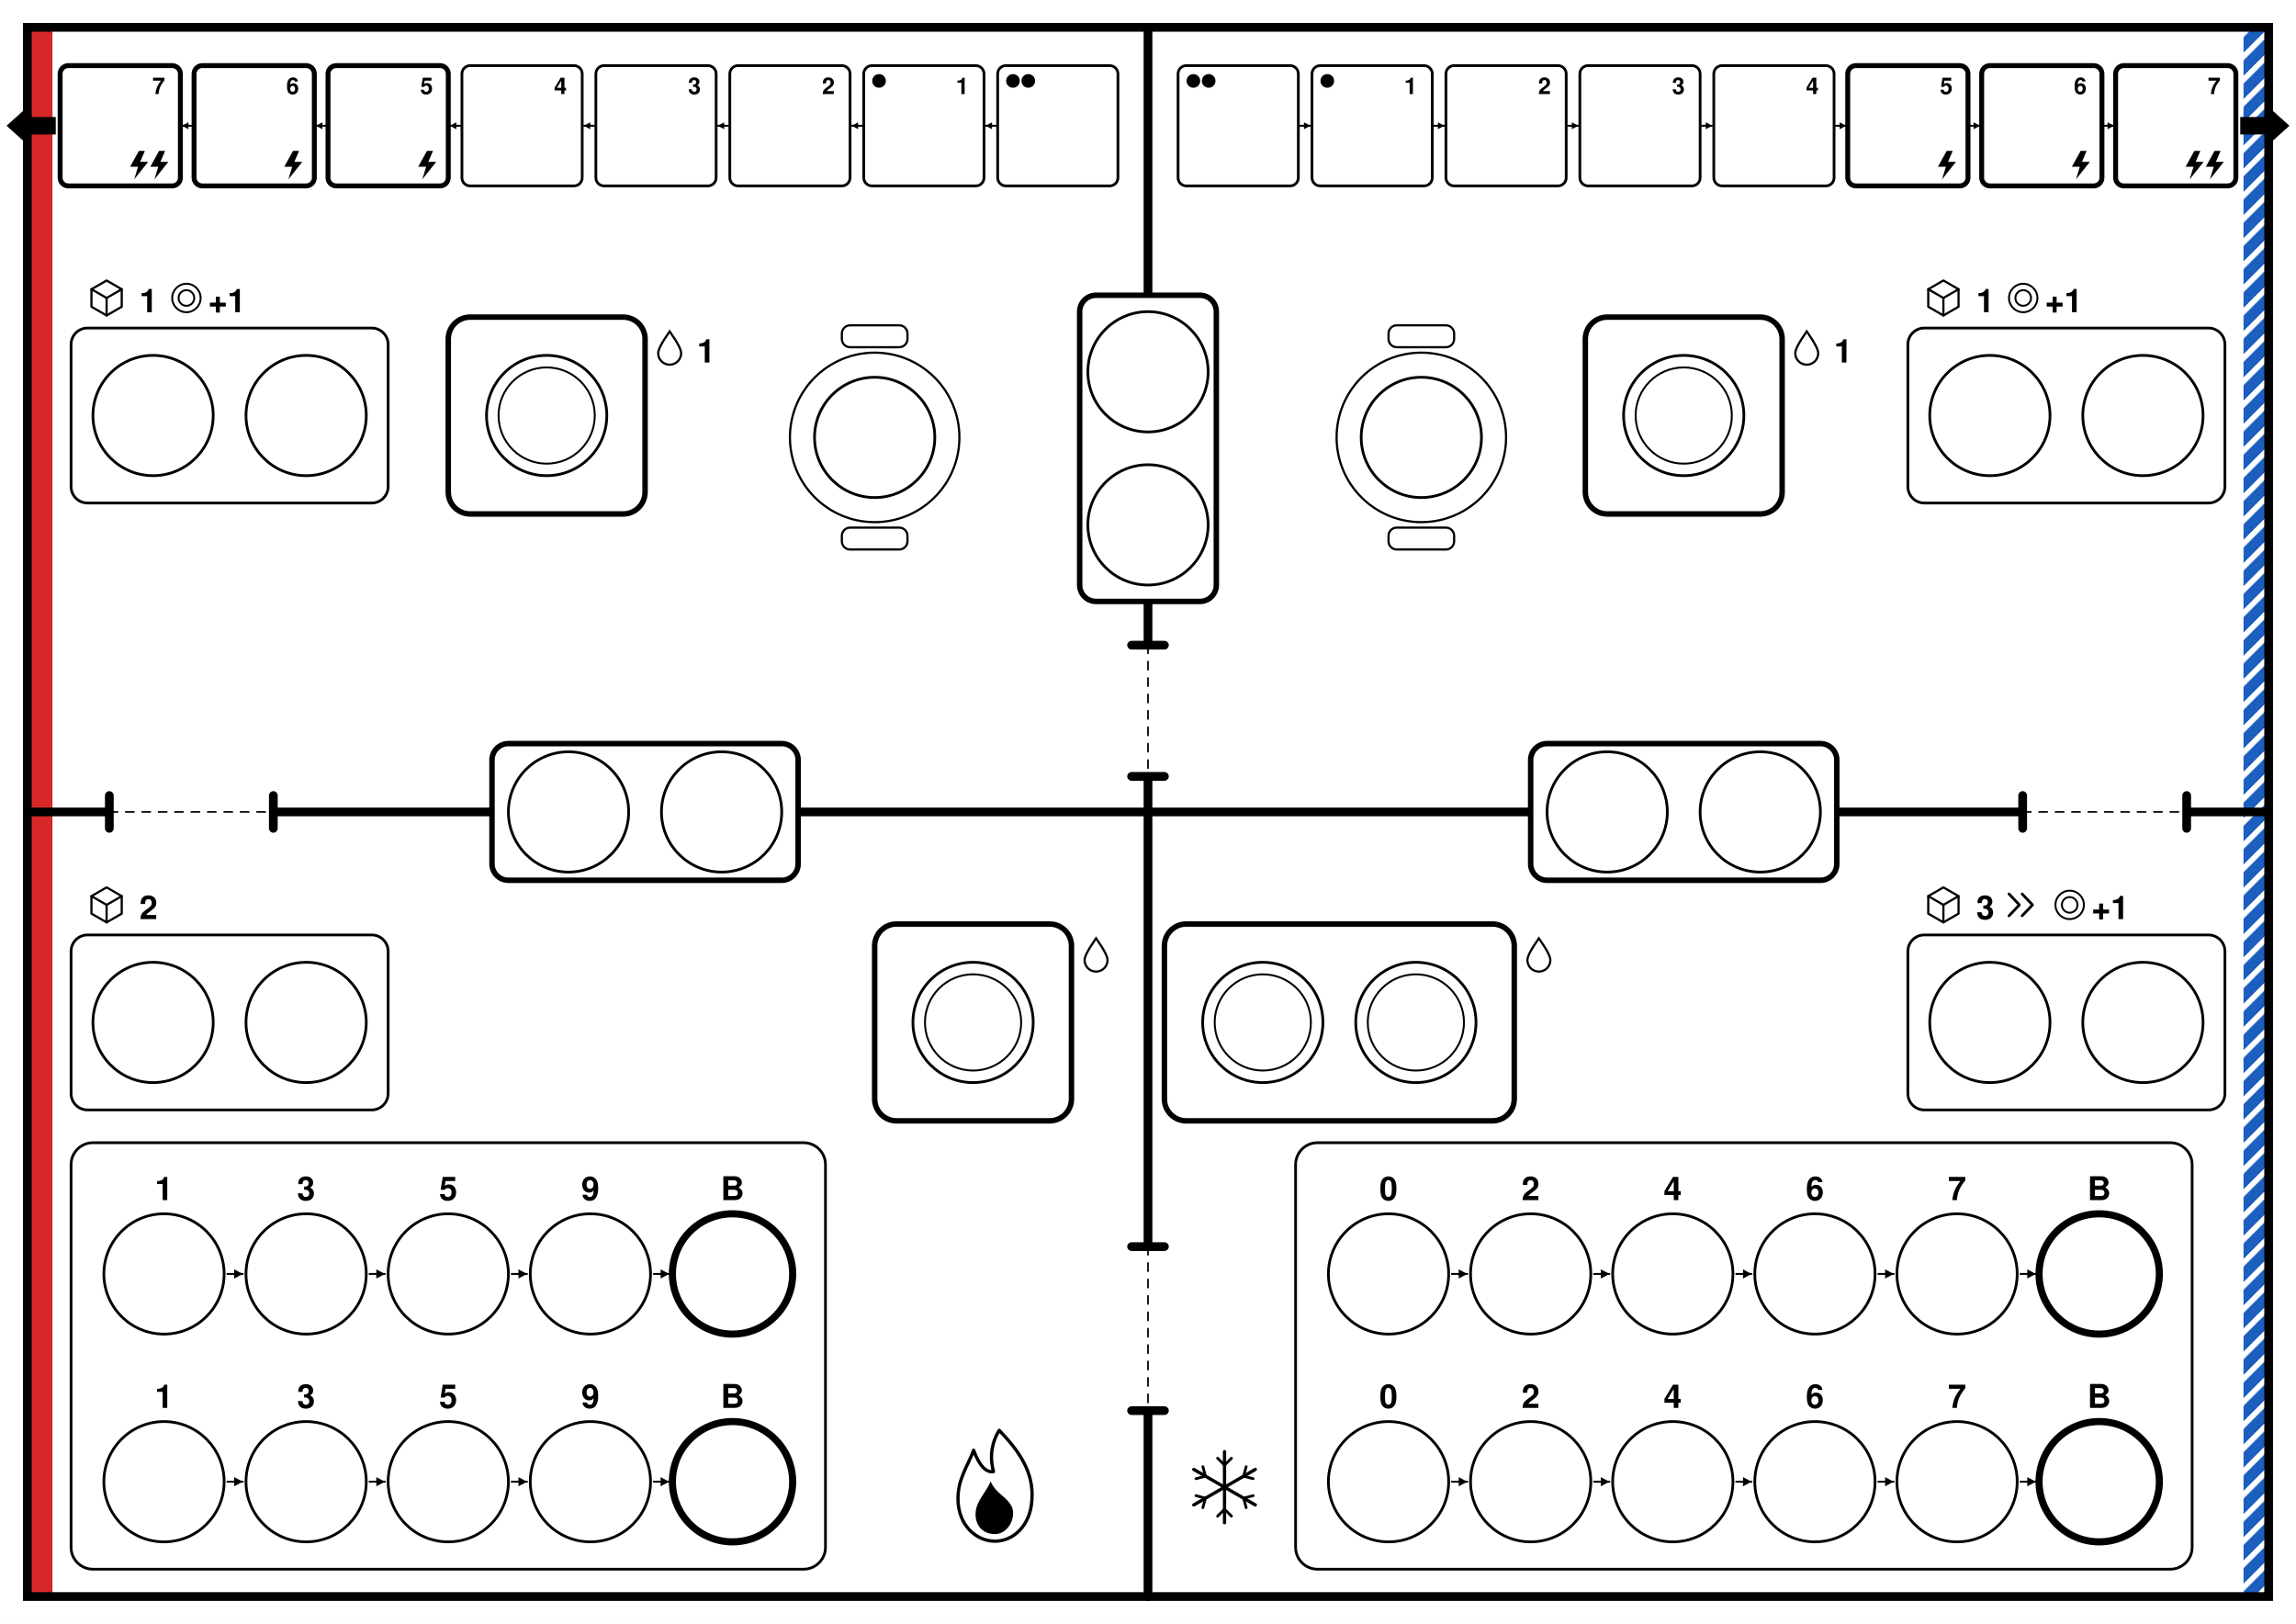
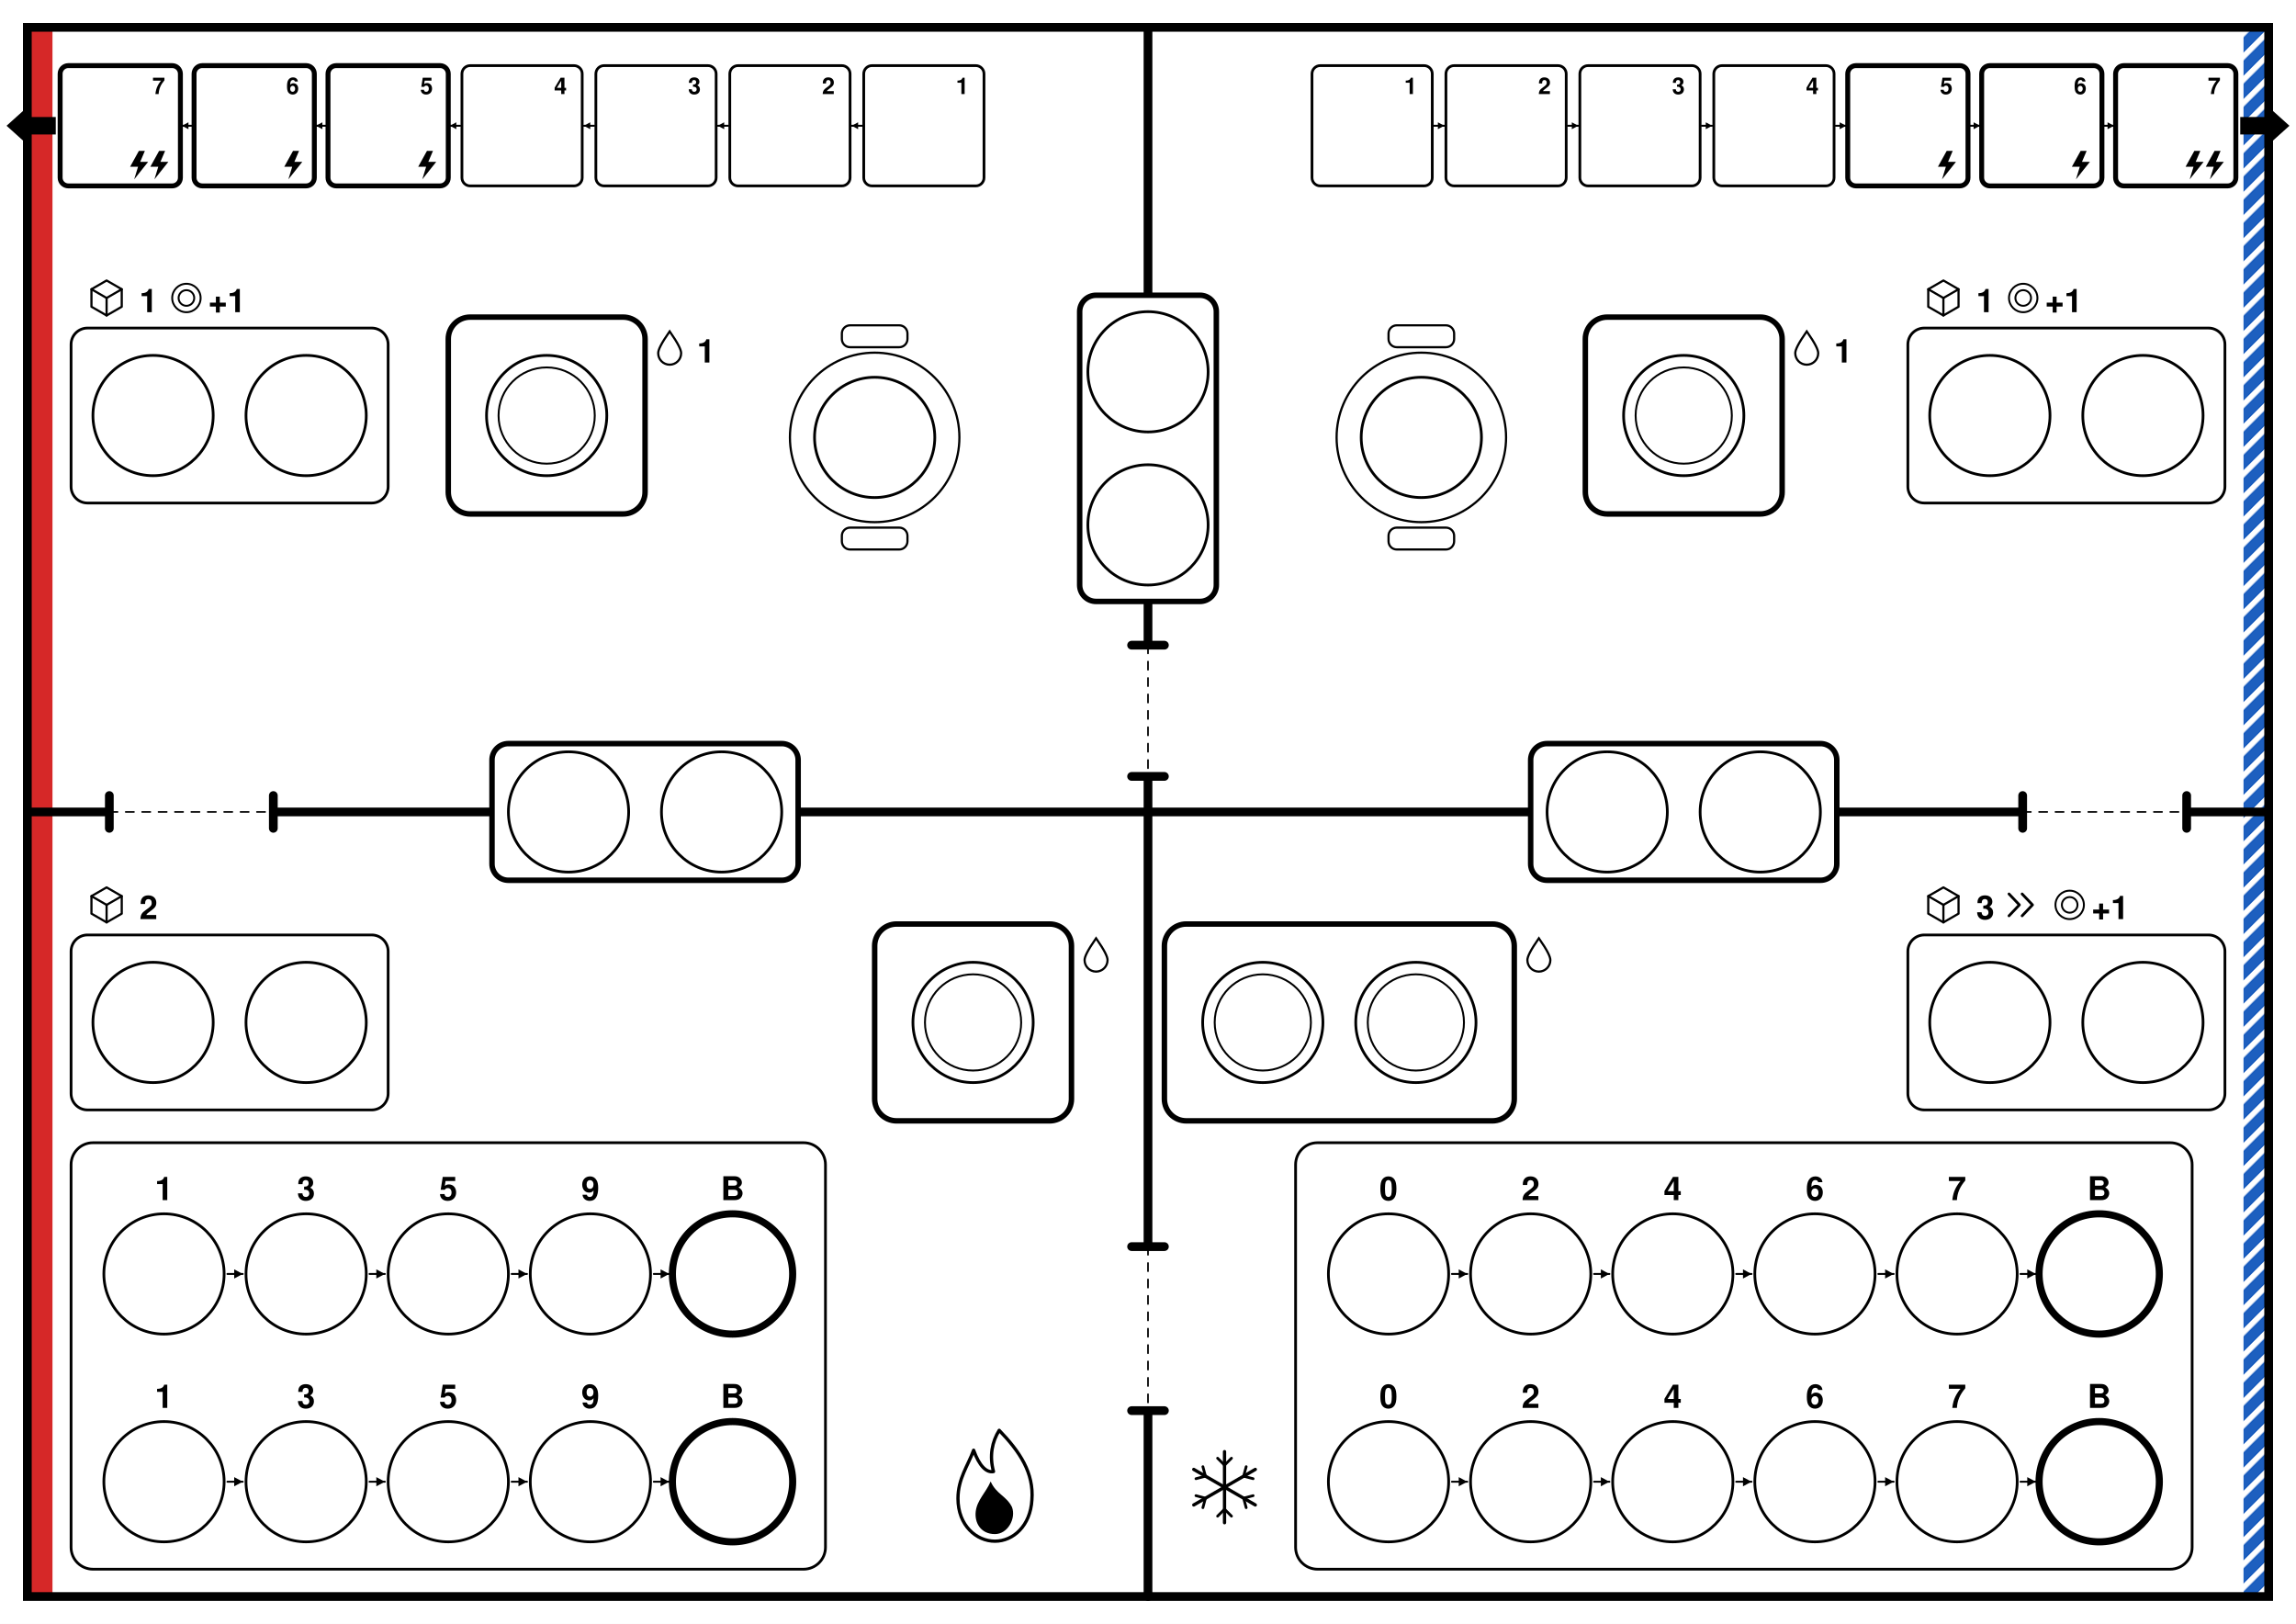
<svg xmlns="http://www.w3.org/2000/svg" width="420mm" height="297mm" viewBox="0 0 420 297">
  <rect width="420" height="297" fill="#fff" />
  <defs>
    <pattern id="blue-hatch" width="3" height="3" patternUnits="userSpaceOnUse" patternTransform="rotate(45)">
      <rect width="3" height="3" fill="#1d5fbf" />
      <rect width="1" height="3" fill="#fff" />
    </pattern>
  </defs>
  <g id="sidor">
    <rect x="5.00" y="5.00" width="4.60" height="287.00" rx="0" fill="#d62828" stroke="#000" stroke-width="0" />
    <rect x="410.40" y="5.00" width="4.60" height="287.00" rx="0" fill="url(#blue-hatch)" stroke="#000" stroke-width="0" />
  </g>
  <g id="vaggar">
    <rect x="5.00" y="5.00" width="410.00" height="287.00" rx="0" fill="none" stroke="#000" stroke-width="1.6" />
    <line x1="210.00" y1="5.00" x2="210.00" y2="292.00" stroke="#000" stroke-width="1.6" stroke-linecap="round" />
    <line x1="5.00" y1="148.50" x2="415.00" y2="148.50" stroke="#000" stroke-width="1.6" stroke-linecap="round" />
  </g>
  <g id="dorrar">
    <rect x="208.50" y="118.00" width="3" height="24.00" fill="#fff" stroke="none" />
    <line x1="207.00" y1="118.00" x2="213.00" y2="118.00" stroke="#000" stroke-width="1.6" stroke-linecap="round" />
    <line x1="207.00" y1="142.00" x2="213.00" y2="142.00" stroke="#000" stroke-width="1.6" stroke-linecap="round" />
    <line x1="210.00" y1="118.00" x2="210.00" y2="142.00" stroke="#000" stroke-width="0.3" stroke-linecap="round" stroke-dasharray="1.5 1.5" />
    <rect x="208.50" y="228.00" width="3" height="30.00" fill="#fff" stroke="none" />
    <line x1="207.00" y1="228.00" x2="213.00" y2="228.00" stroke="#000" stroke-width="1.6" stroke-linecap="round" />
    <line x1="207.00" y1="258.00" x2="213.00" y2="258.00" stroke="#000" stroke-width="1.6" stroke-linecap="round" />
    <line x1="210.00" y1="228.00" x2="210.00" y2="258.00" stroke="#000" stroke-width="0.3" stroke-linecap="round" stroke-dasharray="1.5 1.5" />
    <rect x="20.00" y="147.00" width="30.00" height="3" fill="#fff" stroke="none" />
    <line x1="20.00" y1="145.50" x2="20.00" y2="151.50" stroke="#000" stroke-width="1.6" stroke-linecap="round" />
    <line x1="50.00" y1="145.50" x2="50.00" y2="151.50" stroke="#000" stroke-width="1.6" stroke-linecap="round" />
    <line x1="20.00" y1="148.50" x2="50.00" y2="148.50" stroke="#000" stroke-width="0.3" stroke-linecap="round" stroke-dasharray="1.5 1.5" />
    <rect x="370.00" y="147.00" width="30.00" height="3" fill="#fff" stroke="none" />
    <line x1="370.00" y1="145.50" x2="370.00" y2="151.50" stroke="#000" stroke-width="1.6" stroke-linecap="round" />
    <line x1="400.00" y1="145.50" x2="400.00" y2="151.50" stroke="#000" stroke-width="1.6" stroke-linecap="round" />
    <line x1="370.00" y1="148.50" x2="400.00" y2="148.50" stroke="#000" stroke-width="0.3" stroke-linecap="round" stroke-dasharray="1.5 1.5" />
  </g>
  <g id="rod-matsal">
-     <rect x="182.50" y="12.00" width="22.00" height="22.00" rx="1.5" fill="#fff" stroke="#000" stroke-width="0.5" />
-     <circle cx="185.30" cy="14.80" r="1.25" fill="#000" stroke="#000" stroke-width="0" />
-     <circle cx="188.10" cy="14.80" r="1.25" fill="#000" stroke="#000" stroke-width="0" />
-     <line x1="182.20" y1="23.00" x2="180.30" y2="23.00" stroke="#000" stroke-width="0.35" stroke-linecap="round" />
-     <polygon points="180.30,23.00 181.47,22.37 181.47,23.63" fill="#000" />
    <rect x="158.00" y="12.00" width="22.00" height="22.00" rx="1.5" fill="#fff" stroke="#000" stroke-width="0.5" />
    <text x="177.20" y="17.20" font-size="4.2" font-weight="bold" text-anchor="end" fill="#000" font-family="Helvetica, Arial, sans-serif">1</text>
-     <circle cx="160.80" cy="14.80" r="1.25" fill="#000" stroke="#000" stroke-width="0" />
    <line x1="157.70" y1="23.00" x2="155.80" y2="23.00" stroke="#000" stroke-width="0.35" stroke-linecap="round" />
    <polygon points="155.80,23.00 156.97,22.37 156.97,23.63" fill="#000" />
    <rect x="133.50" y="12.00" width="22.00" height="22.00" rx="1.5" fill="#fff" stroke="#000" stroke-width="0.5" />
    <text x="152.70" y="17.20" font-size="4.2" font-weight="bold" text-anchor="end" fill="#000" font-family="Helvetica, Arial, sans-serif">2</text>
    <line x1="133.20" y1="23.00" x2="131.30" y2="23.00" stroke="#000" stroke-width="0.35" stroke-linecap="round" />
    <polygon points="131.30,23.00 132.47,22.37 132.47,23.63" fill="#000" />
    <rect x="109.00" y="12.00" width="22.00" height="22.00" rx="1.5" fill="#fff" stroke="#000" stroke-width="0.5" />
    <text x="128.20" y="17.20" font-size="4.2" font-weight="bold" text-anchor="end" fill="#000" font-family="Helvetica, Arial, sans-serif">3</text>
    <line x1="108.70" y1="23.00" x2="106.80" y2="23.00" stroke="#000" stroke-width="0.35" stroke-linecap="round" />
    <polygon points="106.80,23.00 107.97,22.37 107.97,23.63" fill="#000" />
    <rect x="84.50" y="12.00" width="22.00" height="22.00" rx="1.5" fill="#fff" stroke="#000" stroke-width="0.5" />
    <text x="103.70" y="17.20" font-size="4.2" font-weight="bold" text-anchor="end" fill="#000" font-family="Helvetica, Arial, sans-serif">4</text>
    <line x1="84.20" y1="23.00" x2="82.30" y2="23.00" stroke="#000" stroke-width="0.35" stroke-linecap="round" />
    <polygon points="82.30,23.00 83.47,22.37 83.47,23.63" fill="#000" />
    <rect x="60.00" y="12.00" width="22.00" height="22.00" rx="1.5" fill="#fff" stroke="#000" stroke-width="0.9" />
    <text x="79.20" y="17.20" font-size="4.2" font-weight="bold" text-anchor="end" fill="#000" font-family="Helvetica, Arial, sans-serif">5</text>
    <polygon points="78.10,27.60 76.50,30.50 77.95,30.50 77.25,32.80 79.80,29.60 78.35,29.60 79.20,27.60" fill="#000" />
    <line x1="59.70" y1="23.00" x2="57.80" y2="23.00" stroke="#000" stroke-width="0.35" stroke-linecap="round" />
    <polygon points="57.80,23.00 58.97,22.37 58.97,23.63" fill="#000" />
    <rect x="35.50" y="12.00" width="22.00" height="22.00" rx="1.5" fill="#fff" stroke="#000" stroke-width="0.9" />
    <text x="54.70" y="17.20" font-size="4.2" font-weight="bold" text-anchor="end" fill="#000" font-family="Helvetica, Arial, sans-serif">6</text>
    <polygon points="53.60,27.60 52.00,30.50 53.45,30.50 52.75,32.80 55.30,29.60 53.85,29.60 54.70,27.60" fill="#000" />
    <line x1="35.20" y1="23.00" x2="33.30" y2="23.00" stroke="#000" stroke-width="0.35" stroke-linecap="round" />
    <polygon points="33.30,23.00 34.47,22.37 34.47,23.63" fill="#000" />
    <rect x="11.00" y="12.00" width="22.00" height="22.00" rx="1.5" fill="#fff" stroke="#000" stroke-width="0.9" />
    <text x="30.20" y="17.20" font-size="4.2" font-weight="bold" text-anchor="end" fill="#000" font-family="Helvetica, Arial, sans-serif">7</text>
    <polygon points="25.40,27.60 23.80,30.50 25.25,30.50 24.55,32.80 27.10,29.60 25.65,29.60 26.50,27.60" fill="#000" />
    <polygon points="29.10,27.60 27.50,30.50 28.95,30.50 28.25,32.80 30.80,29.60 29.35,29.60 30.20,27.60" fill="#000" />
    <polygon points="10.20,21.40 5.20,21.40 5.20,19.40 1.20,23.00 5.20,26.60 5.20,24.60 10.20,24.60" fill="#000" />
    <rect x="13.00" y="60.00" width="58.00" height="32.00" rx="3" fill="#fff" stroke="#000" stroke-width="0.5" />
    <circle cx="28.00" cy="76.00" r="11" fill="#fff" stroke="#000" stroke-width="0.5" />
    <circle cx="56.00" cy="76.00" r="11" fill="#fff" stroke="#000" stroke-width="0.5" />
    <polygon points="19.50,51.30 22.27,52.90 22.27,56.10 19.50,57.70 16.73,56.10 16.73,52.90" fill="#fff" stroke="#000" stroke-width="0.4" stroke-linejoin="round" />
    <line x1="19.50" y1="54.50" x2="16.73" y2="52.90" stroke="#000" stroke-width="0.4" stroke-linecap="round" />
    <line x1="19.50" y1="54.50" x2="22.27" y2="52.90" stroke="#000" stroke-width="0.4" stroke-linecap="round" />
    <line x1="19.50" y1="54.50" x2="19.50" y2="57.70" stroke="#000" stroke-width="0.4" stroke-linecap="round" />
    <text x="25.50" y="57.10" font-size="6" font-weight="bold" text-anchor="start" fill="#000" font-family="Helvetica, Arial, sans-serif">1</text>
    <circle cx="34.10" cy="54.50" r="2.6" fill="#fff" stroke="#000" stroke-width="0.35" />
    <circle cx="34.10" cy="54.50" r="1.43" fill="none" stroke="#000" stroke-width="0.35" />
    <text x="38.10" y="57.10" font-size="6" font-weight="bold" text-anchor="start" fill="#000" font-family="Helvetica, Arial, sans-serif">+1</text>
    <rect x="82.00" y="58.00" width="36.00" height="36.00" rx="4" fill="#fff" stroke="#000" stroke-width="1.0" />
    <circle cx="100.00" cy="76.00" r="11" fill="#fff" stroke="#000" stroke-width="0.5" />
    <circle cx="100.00" cy="76.00" r="8.8" fill="none" stroke="#000" stroke-width="0.35" />
    <path d="M122.50,60.60 C124.10,62.90 124.60,64.00 124.60,64.60 A2.10,2.10 0 0 1 120.40,64.60 C120.40,64.00 120.90,62.90 122.50,60.60 Z" fill="#fff" stroke="#000" stroke-width="0.4" />
    <text x="127.50" y="66.30" font-size="6" font-weight="bold" text-anchor="start" fill="#000" font-family="Helvetica, Arial, sans-serif">1</text>
    <circle cx="160.00" cy="80.00" r="15.5" fill="#fff" stroke="#000" stroke-width="0.4" />
    <rect x="154.00" y="59.50" width="12.00" height="4.00" rx="1.5" fill="#fff" stroke="#000" stroke-width="0.4" />
    <rect x="154.00" y="96.50" width="12.00" height="4.00" rx="1.5" fill="#fff" stroke="#000" stroke-width="0.4" />
    <circle cx="160.00" cy="80.00" r="11" fill="#fff" stroke="#000" stroke-width="0.5" />
  </g>
  <g id="bla-matsal">
-     <rect x="215.50" y="12.00" width="22.00" height="22.00" rx="1.5" fill="#fff" stroke="#000" stroke-width="0.5" />
-     <circle cx="218.30" cy="14.80" r="1.25" fill="#000" stroke="#000" stroke-width="0" />
-     <circle cx="221.10" cy="14.80" r="1.25" fill="#000" stroke="#000" stroke-width="0" />
-     <line x1="237.80" y1="23.00" x2="239.70" y2="23.00" stroke="#000" stroke-width="0.35" stroke-linecap="round" />
-     <polygon points="239.70,23.00 238.53,22.37 238.53,23.63" fill="#000" />
    <rect x="240.00" y="12.00" width="22.00" height="22.00" rx="1.5" fill="#fff" stroke="#000" stroke-width="0.5" />
    <text x="259.20" y="17.20" font-size="4.2" font-weight="bold" text-anchor="end" fill="#000" font-family="Helvetica, Arial, sans-serif">1</text>
-     <circle cx="242.80" cy="14.80" r="1.25" fill="#000" stroke="#000" stroke-width="0" />
    <line x1="262.30" y1="23.00" x2="264.20" y2="23.00" stroke="#000" stroke-width="0.35" stroke-linecap="round" />
    <polygon points="264.20,23.00 263.03,22.37 263.03,23.63" fill="#000" />
    <rect x="264.50" y="12.00" width="22.00" height="22.00" rx="1.5" fill="#fff" stroke="#000" stroke-width="0.5" />
    <text x="283.70" y="17.20" font-size="4.2" font-weight="bold" text-anchor="end" fill="#000" font-family="Helvetica, Arial, sans-serif">2</text>
    <line x1="286.80" y1="23.00" x2="288.70" y2="23.00" stroke="#000" stroke-width="0.35" stroke-linecap="round" />
    <polygon points="288.70,23.00 287.53,22.37 287.53,23.63" fill="#000" />
    <rect x="289.00" y="12.00" width="22.00" height="22.00" rx="1.5" fill="#fff" stroke="#000" stroke-width="0.5" />
    <text x="308.20" y="17.20" font-size="4.2" font-weight="bold" text-anchor="end" fill="#000" font-family="Helvetica, Arial, sans-serif">3</text>
    <line x1="311.30" y1="23.00" x2="313.20" y2="23.00" stroke="#000" stroke-width="0.35" stroke-linecap="round" />
    <polygon points="313.20,23.00 312.03,22.37 312.03,23.63" fill="#000" />
    <rect x="313.50" y="12.00" width="22.00" height="22.00" rx="1.5" fill="#fff" stroke="#000" stroke-width="0.5" />
    <text x="332.70" y="17.20" font-size="4.2" font-weight="bold" text-anchor="end" fill="#000" font-family="Helvetica, Arial, sans-serif">4</text>
    <line x1="335.80" y1="23.00" x2="337.70" y2="23.00" stroke="#000" stroke-width="0.35" stroke-linecap="round" />
    <polygon points="337.70,23.00 336.53,22.37 336.53,23.63" fill="#000" />
    <rect x="338.00" y="12.00" width="22.00" height="22.00" rx="1.5" fill="#fff" stroke="#000" stroke-width="0.9" />
    <text x="357.20" y="17.20" font-size="4.2" font-weight="bold" text-anchor="end" fill="#000" font-family="Helvetica, Arial, sans-serif">5</text>
    <polygon points="356.10,27.60 354.50,30.50 355.95,30.50 355.25,32.80 357.80,29.60 356.35,29.60 357.20,27.60" fill="#000" />
    <line x1="360.30" y1="23.00" x2="362.20" y2="23.00" stroke="#000" stroke-width="0.35" stroke-linecap="round" />
    <polygon points="362.20,23.00 361.03,22.37 361.03,23.63" fill="#000" />
    <rect x="362.50" y="12.00" width="22.00" height="22.00" rx="1.5" fill="#fff" stroke="#000" stroke-width="0.9" />
    <text x="381.70" y="17.20" font-size="4.2" font-weight="bold" text-anchor="end" fill="#000" font-family="Helvetica, Arial, sans-serif">6</text>
    <polygon points="380.60,27.60 379.00,30.50 380.45,30.50 379.75,32.80 382.30,29.60 380.85,29.60 381.70,27.60" fill="#000" />
    <line x1="384.80" y1="23.00" x2="386.70" y2="23.00" stroke="#000" stroke-width="0.35" stroke-linecap="round" />
    <polygon points="386.70,23.00 385.53,22.37 385.53,23.63" fill="#000" />
    <rect x="387.00" y="12.00" width="22.00" height="22.00" rx="1.5" fill="#fff" stroke="#000" stroke-width="0.9" />
    <text x="406.20" y="17.20" font-size="4.2" font-weight="bold" text-anchor="end" fill="#000" font-family="Helvetica, Arial, sans-serif">7</text>
    <polygon points="401.40,27.60 399.80,30.50 401.25,30.50 400.55,32.80 403.10,29.60 401.65,29.60 402.50,27.60" fill="#000" />
    <polygon points="405.10,27.60 403.50,30.50 404.95,30.50 404.25,32.80 406.80,29.60 405.35,29.60 406.20,27.60" fill="#000" />
    <polygon points="409.80,21.40 414.80,21.40 414.80,19.40 418.80,23.00 414.80,26.60 414.80,24.60 409.80,24.60" fill="#000" />
    <rect x="349.00" y="60.00" width="58.00" height="32.00" rx="3" fill="#fff" stroke="#000" stroke-width="0.5" />
    <circle cx="364.00" cy="76.00" r="11" fill="#fff" stroke="#000" stroke-width="0.5" />
    <circle cx="392.00" cy="76.00" r="11" fill="#fff" stroke="#000" stroke-width="0.5" />
    <polygon points="355.50,51.30 358.27,52.90 358.27,56.10 355.50,57.70 352.73,56.10 352.73,52.90" fill="#fff" stroke="#000" stroke-width="0.4" stroke-linejoin="round" />
    <line x1="355.50" y1="54.50" x2="352.73" y2="52.90" stroke="#000" stroke-width="0.4" stroke-linecap="round" />
    <line x1="355.50" y1="54.50" x2="358.27" y2="52.90" stroke="#000" stroke-width="0.4" stroke-linecap="round" />
    <line x1="355.50" y1="54.50" x2="355.50" y2="57.70" stroke="#000" stroke-width="0.4" stroke-linecap="round" />
    <text x="361.50" y="57.10" font-size="6" font-weight="bold" text-anchor="start" fill="#000" font-family="Helvetica, Arial, sans-serif">1</text>
    <circle cx="370.10" cy="54.50" r="2.6" fill="#fff" stroke="#000" stroke-width="0.35" />
    <circle cx="370.10" cy="54.50" r="1.43" fill="none" stroke="#000" stroke-width="0.35" />
    <text x="374.10" y="57.10" font-size="6" font-weight="bold" text-anchor="start" fill="#000" font-family="Helvetica, Arial, sans-serif">+1</text>
    <rect x="290.00" y="58.00" width="36.00" height="36.00" rx="4" fill="#fff" stroke="#000" stroke-width="1.0" />
    <circle cx="308.00" cy="76.00" r="11" fill="#fff" stroke="#000" stroke-width="0.5" />
    <circle cx="308.00" cy="76.00" r="8.8" fill="none" stroke="#000" stroke-width="0.35" />
    <path d="M330.50,60.60 C332.10,62.90 332.60,64.00 332.60,64.60 A2.10,2.10 0 0 1 328.40,64.60 C328.40,64.00 328.90,62.90 330.50,60.60 Z" fill="#fff" stroke="#000" stroke-width="0.4" />
    <text x="335.50" y="66.30" font-size="6" font-weight="bold" text-anchor="start" fill="#000" font-family="Helvetica, Arial, sans-serif">1</text>
    <circle cx="260.00" cy="80.00" r="15.5" fill="#fff" stroke="#000" stroke-width="0.4" />
    <rect x="254.00" y="59.50" width="12.00" height="4.00" rx="1.5" fill="#fff" stroke="#000" stroke-width="0.4" />
    <rect x="254.00" y="96.50" width="12.00" height="4.00" rx="1.5" fill="#fff" stroke="#000" stroke-width="0.4" />
    <circle cx="260.00" cy="80.00" r="11" fill="#fff" stroke="#000" stroke-width="0.5" />
  </g>
  <g id="varma-koket">
    <rect x="13.00" y="171.00" width="58.00" height="32.00" rx="3" fill="#fff" stroke="#000" stroke-width="0.5" />
    <circle cx="28.00" cy="187.00" r="11" fill="#fff" stroke="#000" stroke-width="0.5" />
    <circle cx="56.00" cy="187.00" r="11" fill="#fff" stroke="#000" stroke-width="0.5" />
    <polygon points="19.50,162.30 22.27,163.90 22.27,167.10 19.50,168.70 16.73,167.10 16.73,163.90" fill="#fff" stroke="#000" stroke-width="0.4" stroke-linejoin="round" />
    <line x1="19.50" y1="165.50" x2="16.73" y2="163.90" stroke="#000" stroke-width="0.4" stroke-linecap="round" />
    <line x1="19.50" y1="165.50" x2="22.27" y2="163.90" stroke="#000" stroke-width="0.4" stroke-linecap="round" />
    <line x1="19.50" y1="165.50" x2="19.50" y2="168.70" stroke="#000" stroke-width="0.4" stroke-linecap="round" />
    <text x="25.50" y="168.10" font-size="6" font-weight="bold" text-anchor="start" fill="#000" font-family="Helvetica, Arial, sans-serif">2</text>
    <rect x="160.00" y="169.00" width="36.00" height="36.00" rx="4" fill="#fff" stroke="#000" stroke-width="1.0" />
    <circle cx="178.00" cy="187.00" r="11" fill="#fff" stroke="#000" stroke-width="0.5" />
    <circle cx="178.00" cy="187.00" r="8.8" fill="none" stroke="#000" stroke-width="0.35" />
    <path d="M200.50,171.60 C202.10,173.90 202.60,175.00 202.60,175.60 A2.10,2.10 0 0 1 198.40,175.60 C198.40,175.00 198.90,173.90 200.50,171.60 Z" fill="#fff" stroke="#000" stroke-width="0.4" />
    <rect x="13.00" y="209.00" width="138.00" height="78.00" rx="4" fill="#fff" stroke="#000" stroke-width="0.5" />
    <circle cx="30.00" cy="233.00" r="11" fill="#fff" stroke="#000" stroke-width="0.5" />
    <text x="30.00" y="219.50" font-size="6" font-weight="bold" text-anchor="middle" fill="#000" font-family="Helvetica, Arial, sans-serif">1</text>
    <line x1="41.60" y1="233.00" x2="44.40" y2="233.00" stroke="#000" stroke-width="0.35" stroke-linecap="round" />
    <polygon points="44.40,233.00 42.84,232.16 42.84,233.84" fill="#000" />
    <circle cx="56.00" cy="233.00" r="11" fill="#fff" stroke="#000" stroke-width="0.5" />
    <text x="56.00" y="219.50" font-size="6" font-weight="bold" text-anchor="middle" fill="#000" font-family="Helvetica, Arial, sans-serif">3</text>
    <line x1="67.60" y1="233.00" x2="70.40" y2="233.00" stroke="#000" stroke-width="0.35" stroke-linecap="round" />
    <polygon points="70.40,233.00 68.84,232.16 68.84,233.84" fill="#000" />
    <circle cx="82.00" cy="233.00" r="11" fill="#fff" stroke="#000" stroke-width="0.5" />
    <text x="82.00" y="219.50" font-size="6" font-weight="bold" text-anchor="middle" fill="#000" font-family="Helvetica, Arial, sans-serif">5</text>
    <line x1="93.60" y1="233.00" x2="96.40" y2="233.00" stroke="#000" stroke-width="0.35" stroke-linecap="round" />
    <polygon points="96.40,233.00 94.84,232.16 94.84,233.84" fill="#000" />
    <circle cx="108.00" cy="233.00" r="11" fill="#fff" stroke="#000" stroke-width="0.5" />
    <text x="108.00" y="219.50" font-size="6" font-weight="bold" text-anchor="middle" fill="#000" font-family="Helvetica, Arial, sans-serif">9</text>
    <line x1="119.60" y1="233.00" x2="122.40" y2="233.00" stroke="#000" stroke-width="0.35" stroke-linecap="round" />
    <polygon points="122.40,233.00 120.84,232.16 120.84,233.84" fill="#000" />
    <circle cx="134.00" cy="233.00" r="11" fill="#fff" stroke="#000" stroke-width="1.3" />
    <text x="134.00" y="219.50" font-size="6" font-weight="bold" text-anchor="middle" fill="#000" font-family="Helvetica, Arial, sans-serif">B</text>
    <circle cx="30.00" cy="271.00" r="11" fill="#fff" stroke="#000" stroke-width="0.5" />
    <text x="30.00" y="257.50" font-size="6" font-weight="bold" text-anchor="middle" fill="#000" font-family="Helvetica, Arial, sans-serif">1</text>
    <line x1="41.60" y1="271.00" x2="44.40" y2="271.00" stroke="#000" stroke-width="0.35" stroke-linecap="round" />
    <polygon points="44.40,271.00 42.84,270.16 42.84,271.84" fill="#000" />
    <circle cx="56.00" cy="271.00" r="11" fill="#fff" stroke="#000" stroke-width="0.5" />
    <text x="56.00" y="257.50" font-size="6" font-weight="bold" text-anchor="middle" fill="#000" font-family="Helvetica, Arial, sans-serif">3</text>
    <line x1="67.60" y1="271.00" x2="70.40" y2="271.00" stroke="#000" stroke-width="0.35" stroke-linecap="round" />
    <polygon points="70.40,271.00 68.84,270.16 68.84,271.84" fill="#000" />
    <circle cx="82.00" cy="271.00" r="11" fill="#fff" stroke="#000" stroke-width="0.5" />
    <text x="82.00" y="257.50" font-size="6" font-weight="bold" text-anchor="middle" fill="#000" font-family="Helvetica, Arial, sans-serif">5</text>
    <line x1="93.60" y1="271.00" x2="96.40" y2="271.00" stroke="#000" stroke-width="0.35" stroke-linecap="round" />
    <polygon points="96.40,271.00 94.84,270.16 94.84,271.84" fill="#000" />
    <circle cx="108.00" cy="271.00" r="11" fill="#fff" stroke="#000" stroke-width="0.5" />
    <text x="108.00" y="257.50" font-size="6" font-weight="bold" text-anchor="middle" fill="#000" font-family="Helvetica, Arial, sans-serif">9</text>
    <line x1="119.60" y1="271.00" x2="122.40" y2="271.00" stroke="#000" stroke-width="0.35" stroke-linecap="round" />
    <polygon points="122.40,271.00 120.84,270.16 120.84,271.84" fill="#000" />
    <circle cx="134.00" cy="271.00" r="11" fill="#fff" stroke="#000" stroke-width="1.3" />
    <text x="134.00" y="257.50" font-size="6" font-weight="bold" text-anchor="middle" fill="#000" font-family="Helvetica, Arial, sans-serif">B</text>
    <path d="M182.78,261.60 C186.55,265.50 189.15,269.40 188.76,274.34 C188.50,279.02 185.38,281.88 182.00,281.88 C178.62,281.88 175.24,279.02 175.24,274.08 C175.24,270.44 177.06,268.10 178.10,265.24 C179.14,268.10 180.44,269.40 181.74,269.14 C180.96,266.28 181.48,263.68 182.78,261.60 Z" fill="none" stroke="#000" stroke-width="0.6" stroke-linejoin="round" />
    <path d="M182.00,280.58 C179.40,280.58 178.23,278.50 178.49,276.42 C178.75,274.34 180.31,273.04 181.22,270.96 C182.26,273.30 184.08,273.56 185.12,275.64 C185.90,277.72 184.34,280.58 182.00,280.58 Z" fill="#000" stroke="none" />
  </g>
  <g id="kalla-koket">
    <rect x="349.00" y="171.00" width="58.00" height="32.00" rx="3" fill="#fff" stroke="#000" stroke-width="0.5" />
    <circle cx="364.00" cy="187.00" r="11" fill="#fff" stroke="#000" stroke-width="0.5" />
    <circle cx="392.00" cy="187.00" r="11" fill="#fff" stroke="#000" stroke-width="0.5" />
    <polygon points="355.50,162.30 358.27,163.90 358.27,167.10 355.50,168.70 352.73,167.10 352.73,163.90" fill="#fff" stroke="#000" stroke-width="0.4" stroke-linejoin="round" />
    <line x1="355.50" y1="165.50" x2="352.73" y2="163.90" stroke="#000" stroke-width="0.4" stroke-linecap="round" />
    <line x1="355.50" y1="165.50" x2="358.27" y2="163.90" stroke="#000" stroke-width="0.4" stroke-linecap="round" />
    <line x1="355.50" y1="165.50" x2="355.50" y2="168.70" stroke="#000" stroke-width="0.4" stroke-linecap="round" />
    <text x="361.50" y="168.10" font-size="6" font-weight="bold" text-anchor="start" fill="#000" font-family="Helvetica, Arial, sans-serif">3</text>
    <polyline points="367.50,163.50 369.40,165.50 367.50,167.50" fill="none" stroke="#000" stroke-width="0.5" stroke-linecap="round" stroke-linejoin="round" />
    <polyline points="369.90,163.50 371.80,165.50 369.90,167.50" fill="none" stroke="#000" stroke-width="0.5" stroke-linecap="round" stroke-linejoin="round" />
    <circle cx="378.60" cy="165.50" r="2.6" fill="#fff" stroke="#000" stroke-width="0.35" />
    <circle cx="378.60" cy="165.50" r="1.43" fill="none" stroke="#000" stroke-width="0.35" />
    <text x="382.60" y="168.10" font-size="6" font-weight="bold" text-anchor="start" fill="#000" font-family="Helvetica, Arial, sans-serif">+1</text>
    <rect x="213.00" y="169.00" width="64.00" height="36.00" rx="4" fill="#fff" stroke="#000" stroke-width="1.0" />
    <circle cx="231.00" cy="187.00" r="11" fill="#fff" stroke="#000" stroke-width="0.5" />
    <circle cx="231.00" cy="187.00" r="8.8" fill="none" stroke="#000" stroke-width="0.35" />
    <circle cx="259.00" cy="187.00" r="11" fill="#fff" stroke="#000" stroke-width="0.5" />
    <circle cx="259.00" cy="187.00" r="8.8" fill="none" stroke="#000" stroke-width="0.35" />
    <path d="M281.50,171.60 C283.10,173.90 283.60,175.00 283.60,175.60 A2.10,2.10 0 0 1 279.40,175.60 C279.40,175.00 279.90,173.90 281.50,171.60 Z" fill="#fff" stroke="#000" stroke-width="0.4" />
    <rect x="237.00" y="209.00" width="164.00" height="78.00" rx="4" fill="#fff" stroke="#000" stroke-width="0.5" />
    <circle cx="254.00" cy="233.00" r="11" fill="#fff" stroke="#000" stroke-width="0.5" />
    <text x="254.00" y="219.50" font-size="6" font-weight="bold" text-anchor="middle" fill="#000" font-family="Helvetica, Arial, sans-serif">0</text>
    <line x1="265.60" y1="233.00" x2="268.40" y2="233.00" stroke="#000" stroke-width="0.35" stroke-linecap="round" />
    <polygon points="268.40,233.00 266.84,232.16 266.84,233.84" fill="#000" />
    <circle cx="280.00" cy="233.00" r="11" fill="#fff" stroke="#000" stroke-width="0.5" />
    <text x="280.00" y="219.50" font-size="6" font-weight="bold" text-anchor="middle" fill="#000" font-family="Helvetica, Arial, sans-serif">2</text>
    <line x1="291.60" y1="233.00" x2="294.40" y2="233.00" stroke="#000" stroke-width="0.35" stroke-linecap="round" />
    <polygon points="294.40,233.00 292.84,232.16 292.84,233.84" fill="#000" />
    <circle cx="306.00" cy="233.00" r="11" fill="#fff" stroke="#000" stroke-width="0.5" />
    <text x="306.00" y="219.50" font-size="6" font-weight="bold" text-anchor="middle" fill="#000" font-family="Helvetica, Arial, sans-serif">4</text>
    <line x1="317.60" y1="233.00" x2="320.40" y2="233.00" stroke="#000" stroke-width="0.35" stroke-linecap="round" />
    <polygon points="320.40,233.00 318.84,232.16 318.84,233.84" fill="#000" />
    <circle cx="332.00" cy="233.00" r="11" fill="#fff" stroke="#000" stroke-width="0.5" />
    <text x="332.00" y="219.50" font-size="6" font-weight="bold" text-anchor="middle" fill="#000" font-family="Helvetica, Arial, sans-serif">6</text>
    <line x1="343.60" y1="233.00" x2="346.40" y2="233.00" stroke="#000" stroke-width="0.35" stroke-linecap="round" />
    <polygon points="346.40,233.00 344.84,232.16 344.84,233.84" fill="#000" />
    <circle cx="358.00" cy="233.00" r="11" fill="#fff" stroke="#000" stroke-width="0.5" />
    <text x="358.00" y="219.50" font-size="6" font-weight="bold" text-anchor="middle" fill="#000" font-family="Helvetica, Arial, sans-serif">7</text>
    <line x1="369.60" y1="233.00" x2="372.40" y2="233.00" stroke="#000" stroke-width="0.35" stroke-linecap="round" />
    <polygon points="372.40,233.00 370.84,232.16 370.84,233.84" fill="#000" />
    <circle cx="384.00" cy="233.00" r="11" fill="#fff" stroke="#000" stroke-width="1.3" />
    <text x="384.00" y="219.50" font-size="6" font-weight="bold" text-anchor="middle" fill="#000" font-family="Helvetica, Arial, sans-serif">B</text>
    <circle cx="254.00" cy="271.00" r="11" fill="#fff" stroke="#000" stroke-width="0.5" />
    <text x="254.00" y="257.50" font-size="6" font-weight="bold" text-anchor="middle" fill="#000" font-family="Helvetica, Arial, sans-serif">0</text>
    <line x1="265.60" y1="271.00" x2="268.40" y2="271.00" stroke="#000" stroke-width="0.35" stroke-linecap="round" />
    <polygon points="268.40,271.00 266.84,270.16 266.84,271.84" fill="#000" />
    <circle cx="280.00" cy="271.00" r="11" fill="#fff" stroke="#000" stroke-width="0.5" />
    <text x="280.00" y="257.50" font-size="6" font-weight="bold" text-anchor="middle" fill="#000" font-family="Helvetica, Arial, sans-serif">2</text>
    <line x1="291.60" y1="271.00" x2="294.40" y2="271.00" stroke="#000" stroke-width="0.35" stroke-linecap="round" />
    <polygon points="294.40,271.00 292.84,270.16 292.84,271.84" fill="#000" />
    <circle cx="306.00" cy="271.00" r="11" fill="#fff" stroke="#000" stroke-width="0.5" />
    <text x="306.00" y="257.50" font-size="6" font-weight="bold" text-anchor="middle" fill="#000" font-family="Helvetica, Arial, sans-serif">4</text>
    <line x1="317.60" y1="271.00" x2="320.40" y2="271.00" stroke="#000" stroke-width="0.35" stroke-linecap="round" />
    <polygon points="320.40,271.00 318.84,270.16 318.84,271.84" fill="#000" />
    <circle cx="332.00" cy="271.00" r="11" fill="#fff" stroke="#000" stroke-width="0.5" />
    <text x="332.00" y="257.50" font-size="6" font-weight="bold" text-anchor="middle" fill="#000" font-family="Helvetica, Arial, sans-serif">6</text>
    <line x1="343.60" y1="271.00" x2="346.40" y2="271.00" stroke="#000" stroke-width="0.35" stroke-linecap="round" />
    <polygon points="346.40,271.00 344.84,270.16 344.84,271.84" fill="#000" />
    <circle cx="358.00" cy="271.00" r="11" fill="#fff" stroke="#000" stroke-width="0.5" />
    <text x="358.00" y="257.50" font-size="6" font-weight="bold" text-anchor="middle" fill="#000" font-family="Helvetica, Arial, sans-serif">7</text>
    <line x1="369.60" y1="271.00" x2="372.40" y2="271.00" stroke="#000" stroke-width="0.35" stroke-linecap="round" />
    <polygon points="372.40,271.00 370.84,270.16 370.84,271.84" fill="#000" />
    <circle cx="384.00" cy="271.00" r="11" fill="#fff" stroke="#000" stroke-width="1.3" />
    <text x="384.00" y="257.50" font-size="6" font-weight="bold" text-anchor="middle" fill="#000" font-family="Helvetica, Arial, sans-serif">B</text>
    <line x1="224.00" y1="265.50" x2="224.00" y2="278.50" stroke="#000" stroke-width="0.6" stroke-linecap="round" />
    <line x1="224.00" y1="276.03" x2="222.73" y2="277.30" stroke="#000" stroke-width="0.5" stroke-linecap="round" />
    <line x1="224.00" y1="276.03" x2="225.27" y2="277.30" stroke="#000" stroke-width="0.5" stroke-linecap="round" />
    <line x1="224.00" y1="267.97" x2="225.27" y2="266.70" stroke="#000" stroke-width="0.5" stroke-linecap="round" />
    <line x1="224.00" y1="267.97" x2="222.73" y2="266.70" stroke="#000" stroke-width="0.5" stroke-linecap="round" />
    <line x1="229.63" y1="268.75" x2="218.37" y2="275.25" stroke="#000" stroke-width="0.6" stroke-linecap="round" />
    <line x1="220.51" y1="274.01" x2="218.77" y2="273.55" stroke="#000" stroke-width="0.5" stroke-linecap="round" />
    <line x1="220.51" y1="274.01" x2="220.04" y2="275.75" stroke="#000" stroke-width="0.5" stroke-linecap="round" />
    <line x1="227.49" y1="269.99" x2="229.23" y2="270.45" stroke="#000" stroke-width="0.5" stroke-linecap="round" />
    <line x1="227.49" y1="269.99" x2="227.96" y2="268.25" stroke="#000" stroke-width="0.5" stroke-linecap="round" />
    <line x1="229.63" y1="275.25" x2="218.37" y2="268.75" stroke="#000" stroke-width="0.6" stroke-linecap="round" />
    <line x1="220.51" y1="269.99" x2="220.04" y2="268.25" stroke="#000" stroke-width="0.5" stroke-linecap="round" />
    <line x1="220.51" y1="269.99" x2="218.77" y2="270.45" stroke="#000" stroke-width="0.5" stroke-linecap="round" />
    <line x1="227.49" y1="274.01" x2="227.96" y2="275.75" stroke="#000" stroke-width="0.5" stroke-linecap="round" />
    <line x1="227.49" y1="274.01" x2="229.23" y2="273.55" stroke="#000" stroke-width="0.5" stroke-linecap="round" />
  </g>
  <g id="luckor-och-bardisk">
    <rect x="90.00" y="136.00" width="56.00" height="25.00" rx="3" fill="#fff" stroke="#000" stroke-width="1.0" />
    <circle cx="104.00" cy="148.50" r="11" fill="#fff" stroke="#000" stroke-width="0.5" />
    <circle cx="132.00" cy="148.50" r="11" fill="#fff" stroke="#000" stroke-width="0.5" />
    <rect x="280.00" y="136.00" width="56.00" height="25.00" rx="3" fill="#fff" stroke="#000" stroke-width="1.0" />
    <circle cx="294.00" cy="148.50" r="11" fill="#fff" stroke="#000" stroke-width="0.5" />
    <circle cx="322.00" cy="148.50" r="11" fill="#fff" stroke="#000" stroke-width="0.5" />
    <rect x="197.50" y="54.00" width="25.00" height="56.00" rx="3" fill="#fff" stroke="#000" stroke-width="1.0" />
    <circle cx="210.00" cy="68.00" r="11" fill="#fff" stroke="#000" stroke-width="0.5" />
    <circle cx="210.00" cy="96.00" r="11" fill="#fff" stroke="#000" stroke-width="0.5" />
  </g>
</svg>
